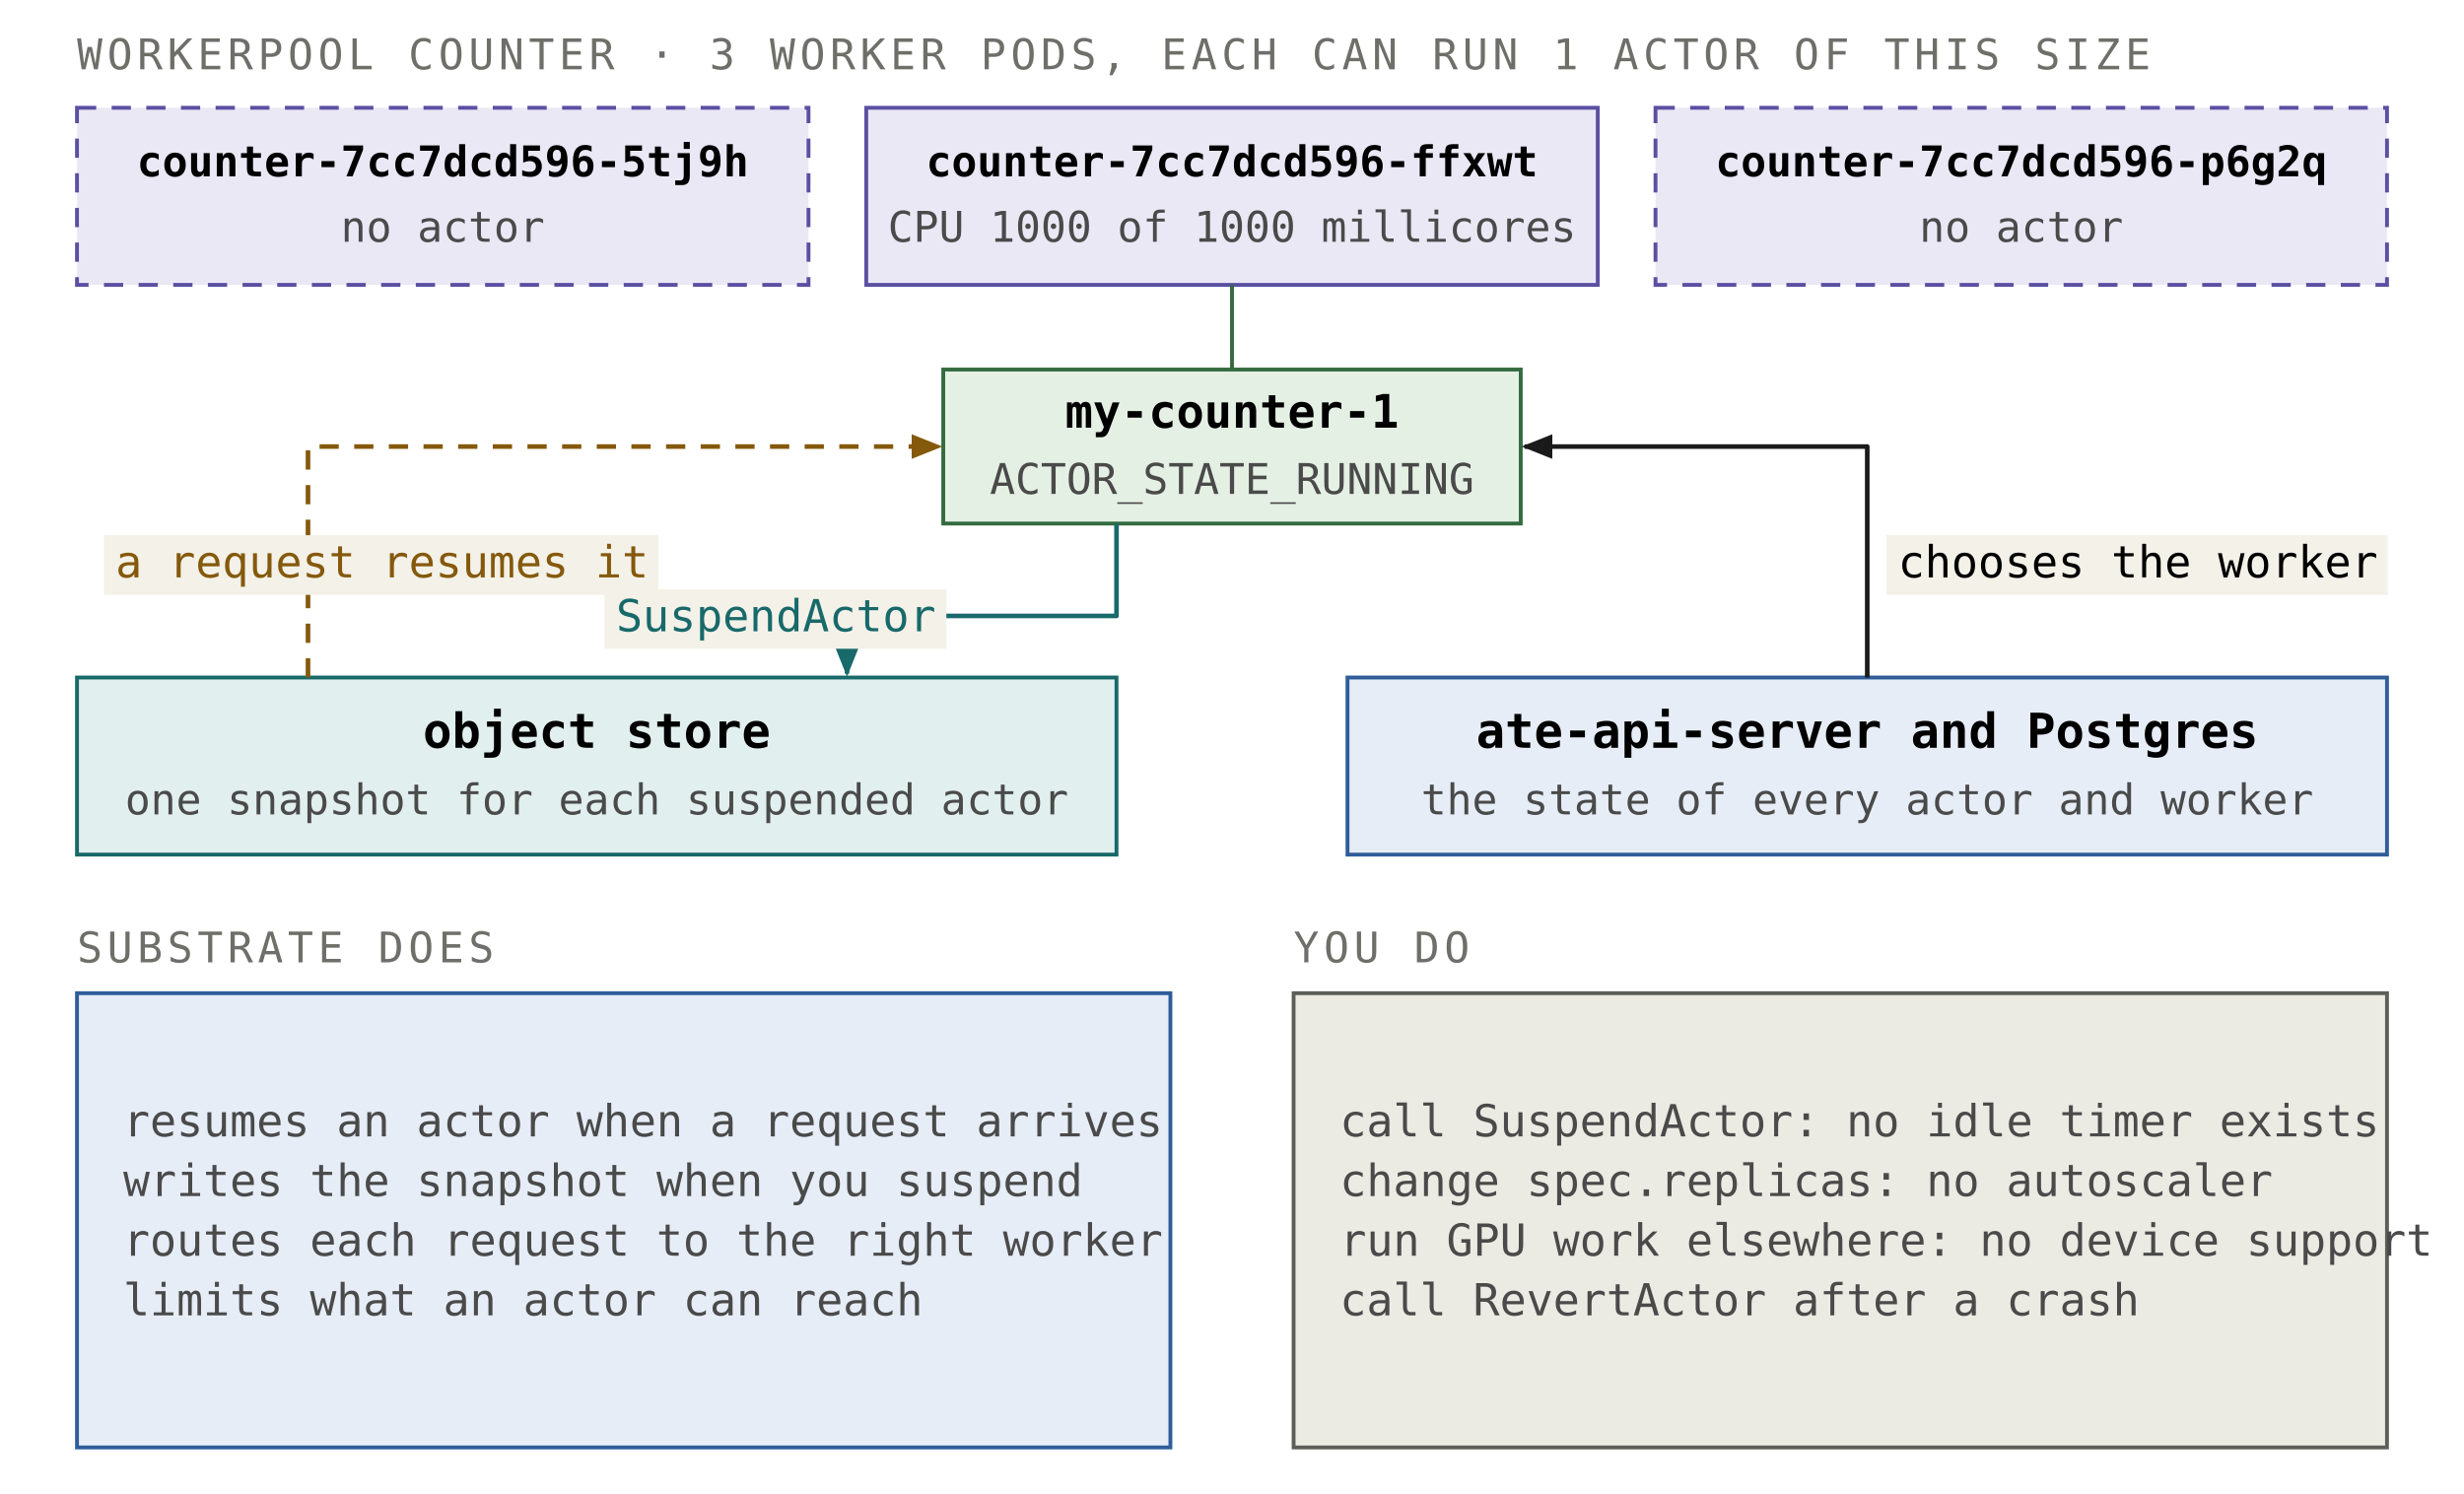
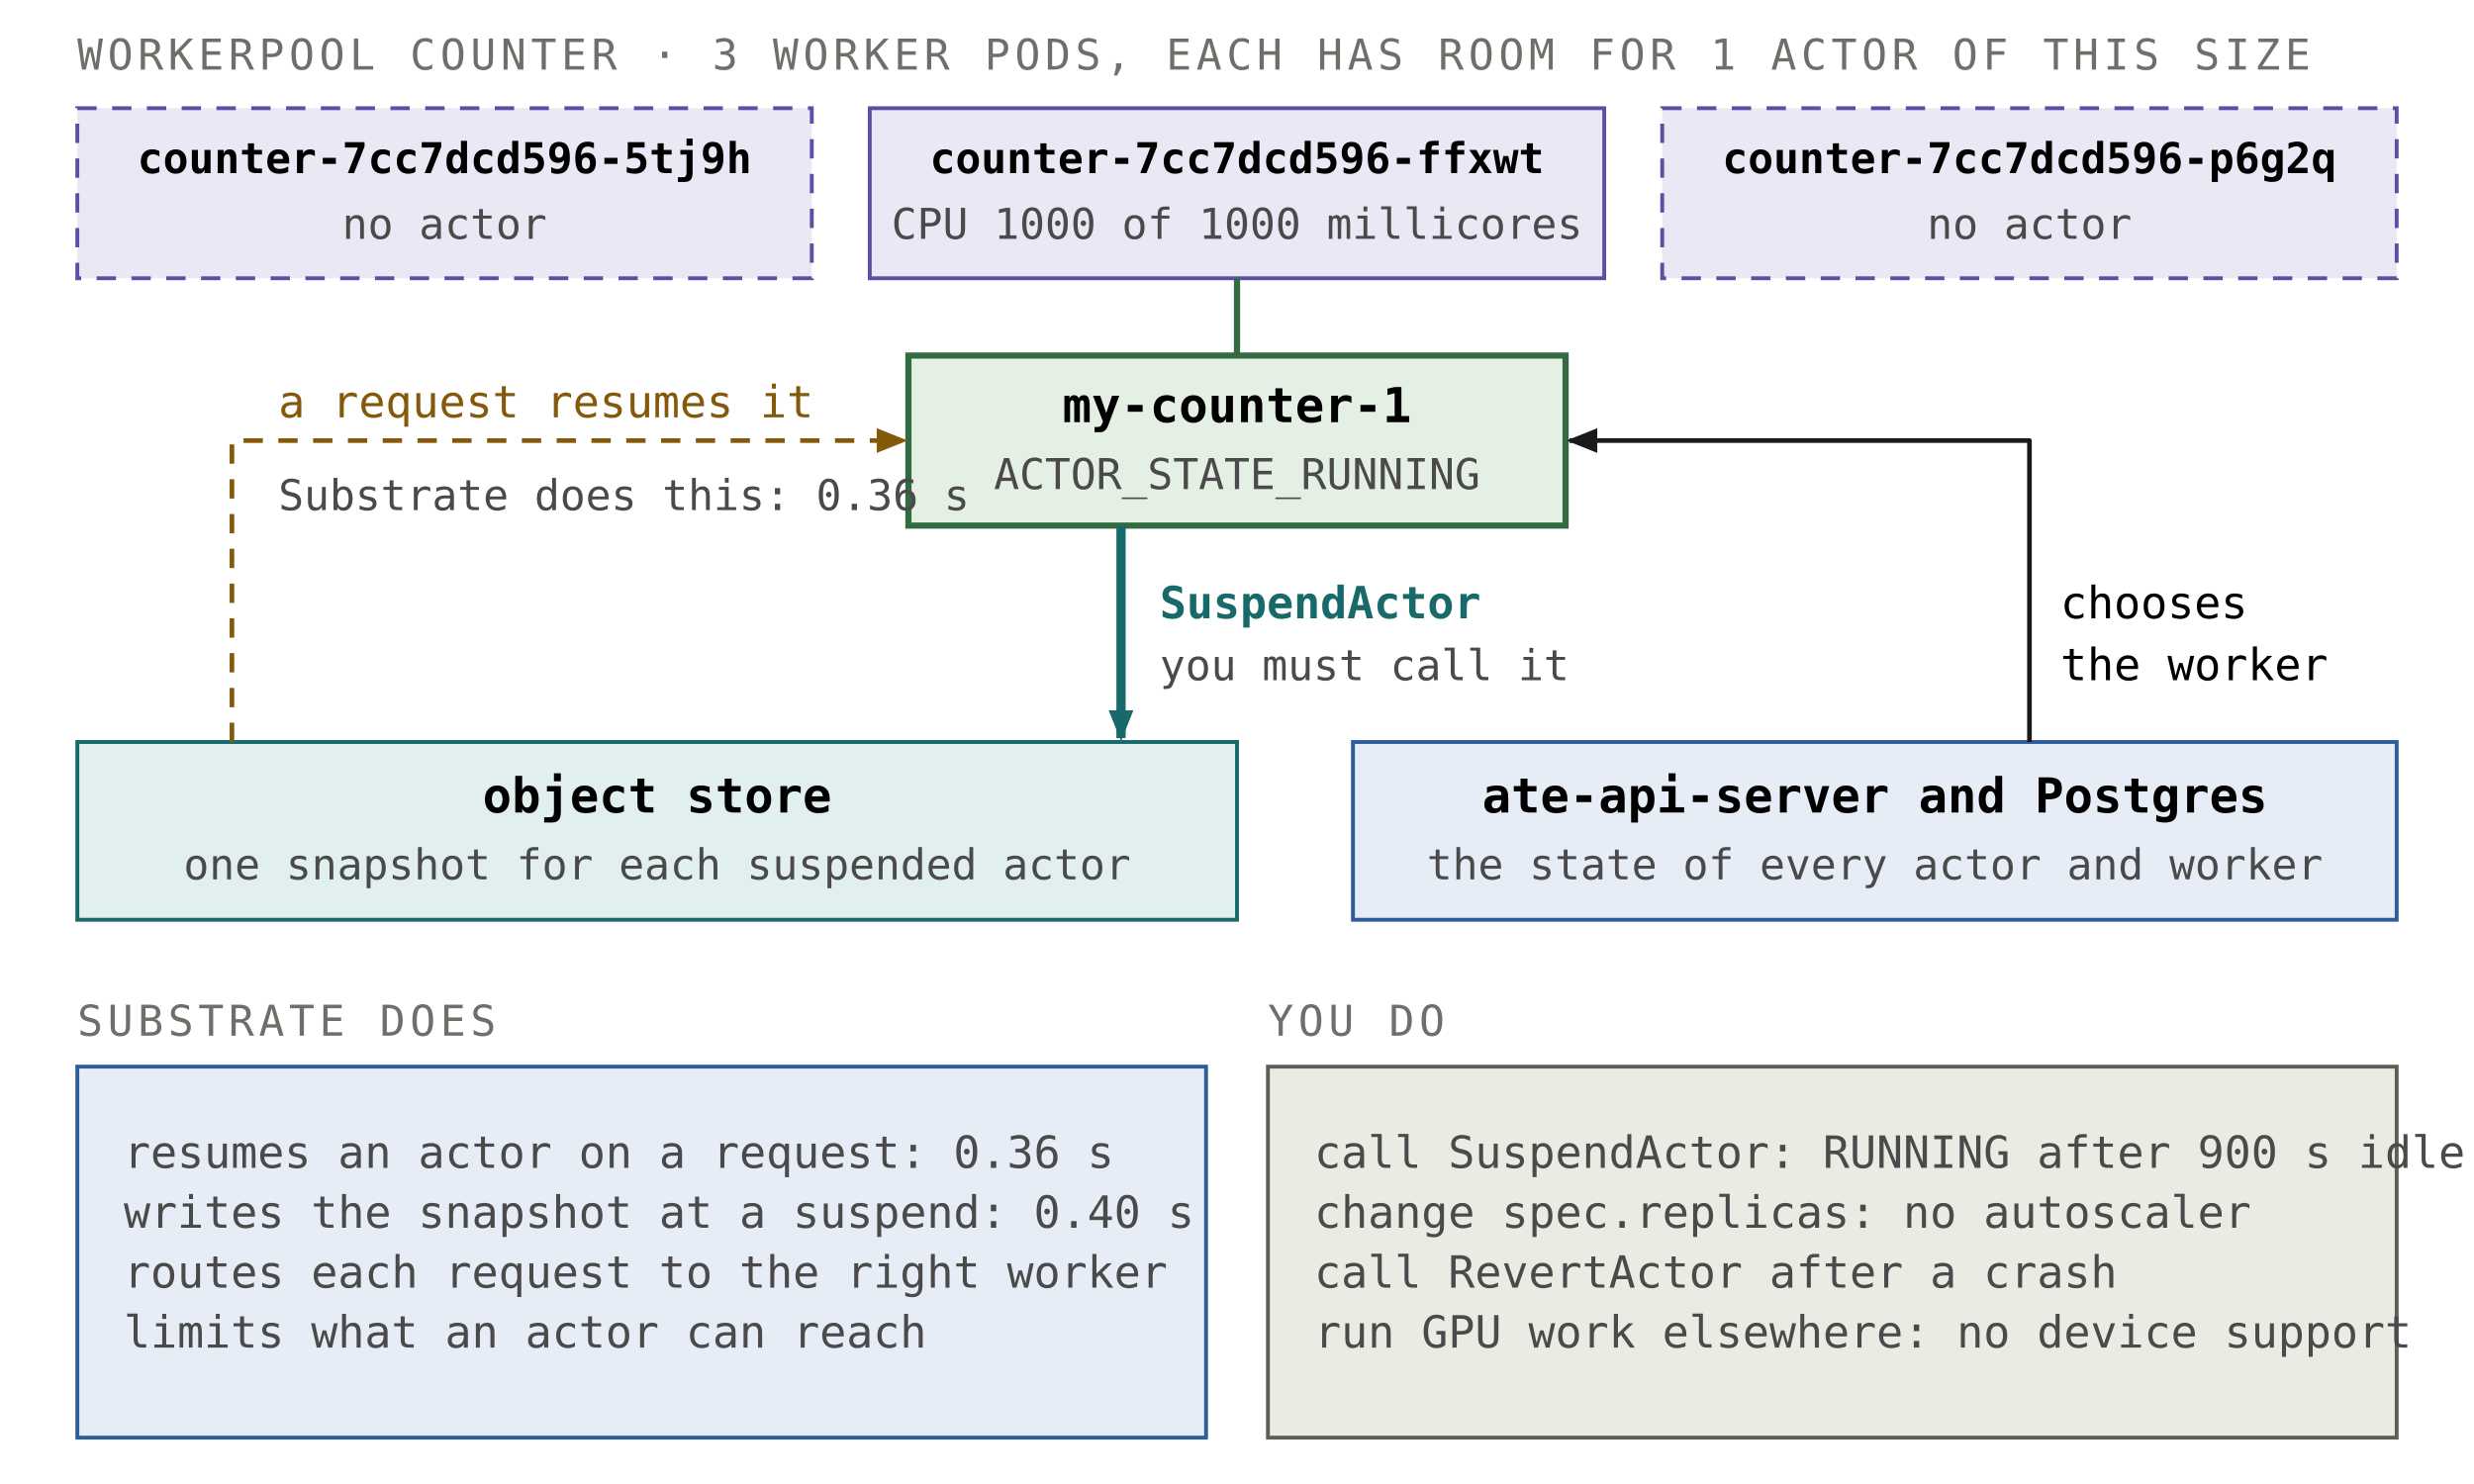
- <svg xmlns="http://www.w3.org/2000/svg" viewBox="0 0 640 388" role="img" aria-labelledby="fig-1-1-title fig-1-1-desc" font-family="JetBrains Mono, ui-monospace, monospace">
+ <svg xmlns="http://www.w3.org/2000/svg" viewBox="0 0 640 384" role="img" aria-labelledby="fig-1-1-title fig-1-1-desc" font-family="JetBrains Mono, ui-monospace, monospace">
  <defs>
    <marker id="fig-1-1-head-amber" viewBox="0 0 10 10" refX="9" refY="5" markerWidth="8" markerHeight="8" markerUnits="userSpaceOnUse" orient="auto-start-reverse">
      <path d="M0 1 L10 5 L0 9 z" fill="var(--m-amber-ink, #85590c)" />
    </marker>
    <marker id="fig-1-1-head-teal" viewBox="0 0 10 10" refX="9" refY="5" markerWidth="8" markerHeight="8" markerUnits="userSpaceOnUse" orient="auto-start-reverse">
      <path d="M0 1 L10 5 L0 9 z" fill="var(--m-teal-ink, #18696a)" />
    </marker>
    <marker id="fig-1-1-head-ink" viewBox="0 0 10 10" refX="9" refY="5" markerWidth="8" markerHeight="8" markerUnits="userSpaceOnUse" orient="auto-start-reverse">
      <path d="M0 1 L10 5 L0 9 z" fill="var(--m-ink, #1a1a1a)" />
    </marker>
  </defs>
-   <text x="20" y="18" font-size="11" letter-spacing="1.2" fill="var(--m-ink-mute, #6f6f6a)">WORKERPOOL COUNTER · 3 WORKER PODS, EACH CAN RUN 1 ACTOR OF THIS SIZE</text>
-   <rect x="20" y="28" width="190" height="46" fill="var(--m-violet-fill, #ebe8f5)" stroke="var(--m-violet-ink, #5b4fa3)" stroke-dasharray="5 4" />
-   <text x="115" y="45.8" font-size="11" text-anchor="middle" font-weight="700">counter-7cc7dcd596-5tj9h</text>
-   <text x="115" y="62.8" font-size="11" text-anchor="middle" class="m-serif" fill="var(--m-ink-soft, #4a4a4a)">no actor</text>
-   <rect x="225" y="28" width="190" height="46" fill="var(--m-violet-fill, #ebe8f5)" stroke="var(--m-violet-ink, #5b4fa3)" />
-   <text x="320" y="45.8" font-size="11" text-anchor="middle" font-weight="700">counter-7cc7dcd596-ffxwt</text>
-   <text x="320" y="62.8" font-size="11" text-anchor="middle" class="m-serif" fill="var(--m-ink-soft, #4a4a4a)">CPU 1000 of 1000 millicores</text>
-   <rect x="430" y="28" width="190" height="46" fill="var(--m-violet-fill, #ebe8f5)" stroke="var(--m-violet-ink, #5b4fa3)" stroke-dasharray="5 4" />
-   <text x="525" y="45.8" font-size="11" text-anchor="middle" font-weight="700">counter-7cc7dcd596-p6g2q</text>
-   <text x="525" y="62.8" font-size="11" text-anchor="middle" class="m-serif" fill="var(--m-ink-soft, #4a4a4a)">no actor</text>
-   <rect x="245" y="96" width="150" height="40" fill="var(--m-green-fill, #e5f0e4)" stroke="var(--m-green-ink, #336b40)" />
-   <text x="320" y="111.1" font-size="12" text-anchor="middle" font-weight="700">my-counter-1</text>
-   <text x="320" y="128.3" font-size="11" text-anchor="middle" class="m-serif" fill="var(--m-ink-soft, #4a4a4a)">ACTOR_STATE_RUNNING</text>
-   <line x1="320" y1="74" x2="320" y2="96" stroke="var(--m-green-ink, #336b40)" stroke-width="1" />
-   <rect x="20" y="176" width="270" height="46" fill="var(--m-teal-fill, #e1efee)" stroke="var(--m-teal-ink, #18696a)" />
-   <text x="155" y="194.25" font-size="12.5" text-anchor="middle" font-weight="700">object store</text>
-   <text x="155" y="211.55" font-size="11" text-anchor="middle" class="m-serif" fill="var(--m-ink-soft, #4a4a4a)">one snapshot for each suspended actor</text>
-   <rect x="350" y="176" width="270" height="46" fill="var(--m-blue-fill, #e6edf6)" stroke="var(--m-blue-ink, #2f5d9a)" />
-   <text x="485" y="194.25" font-size="12.5" text-anchor="middle" font-weight="700">ate-api-server and Postgres</text>
-   <text x="485" y="211.55" font-size="11" text-anchor="middle" class="m-serif" fill="var(--m-ink-soft, #4a4a4a)">the state of every actor and worker</text>
+   <text x="20" y="18" font-size="11" letter-spacing="1.2" fill="var(--m-ink-mute, #6f6f6a)">WORKERPOOL COUNTER · 3 WORKER PODS, EACH HAS ROOM FOR 1 ACTOR OF THIS SIZE</text>
+   <rect x="20" y="28" width="190" height="44" fill="var(--m-violet-fill, #ebe8f5)" stroke="var(--m-violet-ink, #5b4fa3)" stroke-dasharray="5 4" />
+   <text x="115" y="44.8" font-size="11" text-anchor="middle" font-weight="700">counter-7cc7dcd596-5tj9h</text>
+   <text x="115" y="61.8" font-size="11" text-anchor="middle" class="m-serif" fill="var(--m-ink-soft, #4a4a4a)">no actor</text>
+   <rect x="225" y="28" width="190" height="44" fill="var(--m-violet-fill, #ebe8f5)" stroke="var(--m-violet-ink, #5b4fa3)" />
+   <text x="320" y="44.8" font-size="11" text-anchor="middle" font-weight="700">counter-7cc7dcd596-ffxwt</text>
+   <text x="320" y="61.8" font-size="11" text-anchor="middle" class="m-serif" fill="var(--m-ink-soft, #4a4a4a)">CPU 1000 of 1000 millicores</text>
+   <rect x="430" y="28" width="190" height="44" fill="var(--m-violet-fill, #ebe8f5)" stroke="var(--m-violet-ink, #5b4fa3)" stroke-dasharray="5 4" />
+   <text x="525" y="44.8" font-size="11" text-anchor="middle" font-weight="700">counter-7cc7dcd596-p6g2q</text>
+   <text x="525" y="61.8" font-size="11" text-anchor="middle" class="m-serif" fill="var(--m-ink-soft, #4a4a4a)">no actor</text>
+   <rect x="235" y="92" width="170" height="44" fill="var(--m-green-fill, #e5f0e4)" stroke="var(--m-green-ink, #336b40)" stroke-width="1.6" />
+   <text x="320" y="109.25" font-size="12.5" text-anchor="middle" font-weight="700">my-counter-1</text>
+   <text x="320" y="126.55" font-size="11" text-anchor="middle" class="m-serif" fill="var(--m-ink-soft, #4a4a4a)">ACTOR_STATE_RUNNING</text>
+   <line x1="320" y1="72" x2="320" y2="92" stroke="var(--m-green-ink, #336b40)" stroke-width="1.6" />
+   <rect x="20" y="192" width="300" height="46" fill="var(--m-teal-fill, #e1efee)" stroke="var(--m-teal-ink, #18696a)" />
+   <text x="170" y="210.25" font-size="12.5" text-anchor="middle" font-weight="700">object store</text>
+   <text x="170" y="227.55" font-size="11" text-anchor="middle" class="m-serif" fill="var(--m-ink-soft, #4a4a4a)">one snapshot for each suspended actor</text>
+   <rect x="350" y="192" width="270" height="46" fill="var(--m-blue-fill, #e6edf6)" stroke="var(--m-blue-ink, #2f5d9a)" />
+   <text x="485" y="210.25" font-size="12.5" text-anchor="middle" font-weight="700">ate-api-server and Postgres</text>
+   <text x="485" y="227.55" font-size="11" text-anchor="middle" class="m-serif" fill="var(--m-ink-soft, #4a4a4a)">the state of every actor and worker</text>
  <g data-beat="1">
    <animate attributeName="opacity" values="0;0;1" keyTimes="0;0;1" calcMode="spline" keySplines="0 0 1 1;0.23 1 0.32 1" dur="0.45s" begin="indefinite" fill="freeze" />
    <animateTransform attributeName="transform" type="translate" values="0 4;0 4;0 0" keyTimes="0;0;1" calcMode="spline" keySplines="0 0 1 1;0.23 1 0.32 1" dur="0.45s" begin="indefinite" fill="freeze" />
-     <path d="M80 176 V116 H244" fill="none" stroke="var(--m-amber-ink, #85590c)" stroke-width="1.2" stroke-dasharray="5 4" stroke-linejoin="round" marker-end="url(#fig-1-1-head-amber)" />
+     <path d="M60 192 V114 H234" fill="none" stroke="var(--m-amber-ink, #85590c)" stroke-width="1.2" stroke-dasharray="5 4" stroke-linejoin="round" marker-end="url(#fig-1-1-head-amber)" />
    <circle class="m-packet" r="3.5" fill="var(--m-amber-ink, #85590c)" opacity="0">
-       <animateMotion path="M80 176 V116 H244" keyPoints="0;0;1;1" keyTimes="0;0;0.688;1" calcMode="linear" dur="0.8s" begin="indefinite" fill="freeze" />
+       <animateMotion path="M60 192 V114 H234" keyPoints="0;0;1;1" keyTimes="0;0;0.688;1" calcMode="linear" dur="0.8s" begin="indefinite" fill="freeze" />
      <animate attributeName="opacity" values="0;0;1;1;0" keyTimes="0;0;0.1;0.688;1" dur="0.8s" begin="indefinite" fill="freeze" />
    </circle>
-     <rect class="m-knock" x="27" y="139.03" width="144" height="15.5" fill="var(--m-panel, #f3f1e8)" />
-     <text x="30" y="150" font-size="11.5" fill="var(--m-amber-ink, #85590c)">a request resumes it</text>
+     <text x="72" y="108" font-size="11.5" fill="var(--m-amber-ink, #85590c)">a request resumes it</text>
+     <text x="72" y="132" font-size="11" class="m-serif" fill="var(--m-ink-soft, #4a4a4a)">Substrate does this: 0.36 s</text>
  </g>
  <g data-beat="2">
    <animate attributeName="opacity" values="0;0;1" keyTimes="0;0.571;1" calcMode="spline" keySplines="0 0 1 1;0.23 1 0.32 1" dur="1.05s" begin="indefinite" fill="freeze" />
    <animateTransform attributeName="transform" type="translate" values="0 4;0 4;0 0" keyTimes="0;0.571;1" calcMode="spline" keySplines="0 0 1 1;0.23 1 0.32 1" dur="1.05s" begin="indefinite" fill="freeze" />
-     <path d="M290 136 V160 H220 V175" fill="none" stroke="var(--m-teal-ink, #18696a)" stroke-width="1.2" stroke-linejoin="round" marker-end="url(#fig-1-1-head-teal)" />
+     <path d="M290 136 V191" fill="none" stroke="var(--m-teal-ink, #18696a)" stroke-width="2.4" stroke-linejoin="round" marker-end="url(#fig-1-1-head-teal)" />
    <circle class="m-packet" r="3.5" fill="var(--m-teal-ink, #18696a)" opacity="0">
-       <animateMotion path="M290 136 V160 H220 V175" keyPoints="0;0;1;1" keyTimes="0;0.429;0.821;1" calcMode="linear" dur="1.4s" begin="indefinite" fill="freeze" />
+       <animateMotion path="M290 136 V191" keyPoints="0;0;1;1" keyTimes="0;0.429;0.821;1" calcMode="linear" dur="1.4s" begin="indefinite" fill="freeze" />
      <animate attributeName="opacity" values="0;0;1;1;0" keyTimes="0;0.429;0.486;0.821;1" dur="1.4s" begin="indefinite" fill="freeze" />
    </circle>
-     <rect class="m-knock" x="157" y="153.03" width="88.8" height="15.5" fill="var(--m-panel, #f3f1e8)" />
-     <text x="160" y="164" font-size="11.5" fill="var(--m-teal-ink, #18696a)">SuspendActor</text>
+     <text x="300" y="160" font-size="11.5" font-weight="700" fill="var(--m-teal-ink, #18696a)">SuspendActor</text>
+     <text x="300" y="176" font-size="11" class="m-serif" fill="var(--m-ink-soft, #4a4a4a)">you must call it</text>
  </g>
  <g data-beat="3">
    <animate attributeName="opacity" values="0;0;1" keyTimes="0;0.727;1" calcMode="spline" keySplines="0 0 1 1;0.23 1 0.32 1" dur="1.65s" begin="indefinite" fill="freeze" />
    <animateTransform attributeName="transform" type="translate" values="0 4;0 4;0 0" keyTimes="0;0.727;1" calcMode="spline" keySplines="0 0 1 1;0.23 1 0.32 1" dur="1.65s" begin="indefinite" fill="freeze" />
-     <path d="M485 176 V116 H396" fill="none" stroke="var(--m-ink, #1a1a1a)" stroke-width="1.2" stroke-linejoin="round" marker-end="url(#fig-1-1-head-ink)" />
+     <path d="M525 192 V114 H406" fill="none" stroke="var(--m-ink, #1a1a1a)" stroke-width="1.2" stroke-linejoin="round" marker-end="url(#fig-1-1-head-ink)" />
    <circle class="m-packet" r="3.5" fill="var(--m-ink, #1a1a1a)" opacity="0">
-       <animateMotion path="M485 176 V116 H396" keyPoints="0;0;1;1" keyTimes="0;0.6;0.875;1" calcMode="linear" dur="2s" begin="indefinite" fill="freeze" />
+       <animateMotion path="M525 192 V114 H406" keyPoints="0;0;1;1" keyTimes="0;0.6;0.875;1" calcMode="linear" dur="2s" begin="indefinite" fill="freeze" />
      <animate attributeName="opacity" values="0;0;1;1;0" keyTimes="0;0.6;0.64;0.875;1" dur="2s" begin="indefinite" fill="freeze" />
    </circle>
-     <rect class="m-knock" x="490" y="139.03" width="130.2" height="15.5" fill="var(--m-panel, #f3f1e8)" />
-     <text x="493" y="150" font-size="11.5">chooses the worker</text>
+     <text x="533" y="160" font-size="11.5">chooses</text>
+     <text x="533" y="176" font-size="11.5">the worker</text>
  </g>
-   <text x="20" y="250" font-size="11" letter-spacing="1.2" fill="var(--m-ink-mute, #6f6f6a)">SUBSTRATE DOES</text>
-   <text x="336" y="250" font-size="11" letter-spacing="1.2" fill="var(--m-ink-mute, #6f6f6a)">YOU DO</text>
-   <rect x="20" y="258" width="284" height="118" fill="var(--m-blue-fill, #e6edf6)" stroke="var(--m-blue-ink, #2f5d9a)" />
-   <text x="32" y="295.2" font-size="11.5" class="m-serif" fill="var(--m-ink-soft, #4a4a4a)">resumes an actor when a request arrives</text>
-   <text x="32" y="310.7" font-size="11.5" class="m-serif" fill="var(--m-ink-soft, #4a4a4a)">writes the snapshot when you suspend</text>
-   <text x="32" y="326.2" font-size="11.5" class="m-serif" fill="var(--m-ink-soft, #4a4a4a)">routes each request to the right worker</text>
-   <text x="32" y="341.7" font-size="11.5" class="m-serif" fill="var(--m-ink-soft, #4a4a4a)">limits what an actor can reach</text>
-   <rect x="336" y="258" width="284" height="118" fill="var(--m-grey-fill, #ecebe3)" stroke="var(--m-grey-ink, #5e5e59)" />
-   <text x="348" y="295.2" font-size="11.5" class="m-serif" fill="var(--m-ink-soft, #4a4a4a)">call SuspendActor: no idle timer exists</text>
-   <text x="348" y="310.7" font-size="11.5" class="m-serif" fill="var(--m-ink-soft, #4a4a4a)">change spec.replicas: no autoscaler</text>
-   <text x="348" y="326.2" font-size="11.5" class="m-serif" fill="var(--m-ink-soft, #4a4a4a)">run GPU work elsewhere: no device support</text>
-   <text x="348" y="341.7" font-size="11.5" class="m-serif" fill="var(--m-ink-soft, #4a4a4a)">call RevertActor after a crash</text>
+   <text x="20" y="268" font-size="11" letter-spacing="1.2" fill="var(--m-ink-mute, #6f6f6a)">SUBSTRATE DOES</text>
+   <text x="328" y="268" font-size="11" letter-spacing="1.2" fill="var(--m-ink-mute, #6f6f6a)">YOU DO</text>
+   <rect x="20" y="276" width="292" height="96" fill="var(--m-blue-fill, #e6edf6)" stroke="var(--m-blue-ink, #2f5d9a)" />
+   <text x="32" y="302.2" font-size="11.5" class="m-serif" fill="var(--m-ink-soft, #4a4a4a)">resumes an actor on a request: 0.36 s</text>
+   <text x="32" y="317.7" font-size="11.5" class="m-serif" fill="var(--m-ink-soft, #4a4a4a)">writes the snapshot at a suspend: 0.40 s</text>
+   <text x="32" y="333.2" font-size="11.5" class="m-serif" fill="var(--m-ink-soft, #4a4a4a)">routes each request to the right worker</text>
+   <text x="32" y="348.7" font-size="11.5" class="m-serif" fill="var(--m-ink-soft, #4a4a4a)">limits what an actor can reach</text>
+   <rect x="328" y="276" width="292" height="96" fill="var(--m-grey-fill, #ecebe3)" stroke="var(--m-grey-ink, #5e5e59)" />
+   <text x="340" y="302.2" font-size="11.5" class="m-serif" fill="var(--m-ink-soft, #4a4a4a)">call SuspendActor: RUNNING after 900 s idle</text>
+   <text x="340" y="317.7" font-size="11.5" class="m-serif" fill="var(--m-ink-soft, #4a4a4a)">change spec.replicas: no autoscaler</text>
+   <text x="340" y="333.2" font-size="11.5" class="m-serif" fill="var(--m-ink-soft, #4a4a4a)">call RevertActor after a crash</text>
+   <text x="340" y="348.7" font-size="11.5" class="m-serif" fill="var(--m-ink-soft, #4a4a4a)">run GPU work elsewhere: no device support</text>
</svg>
